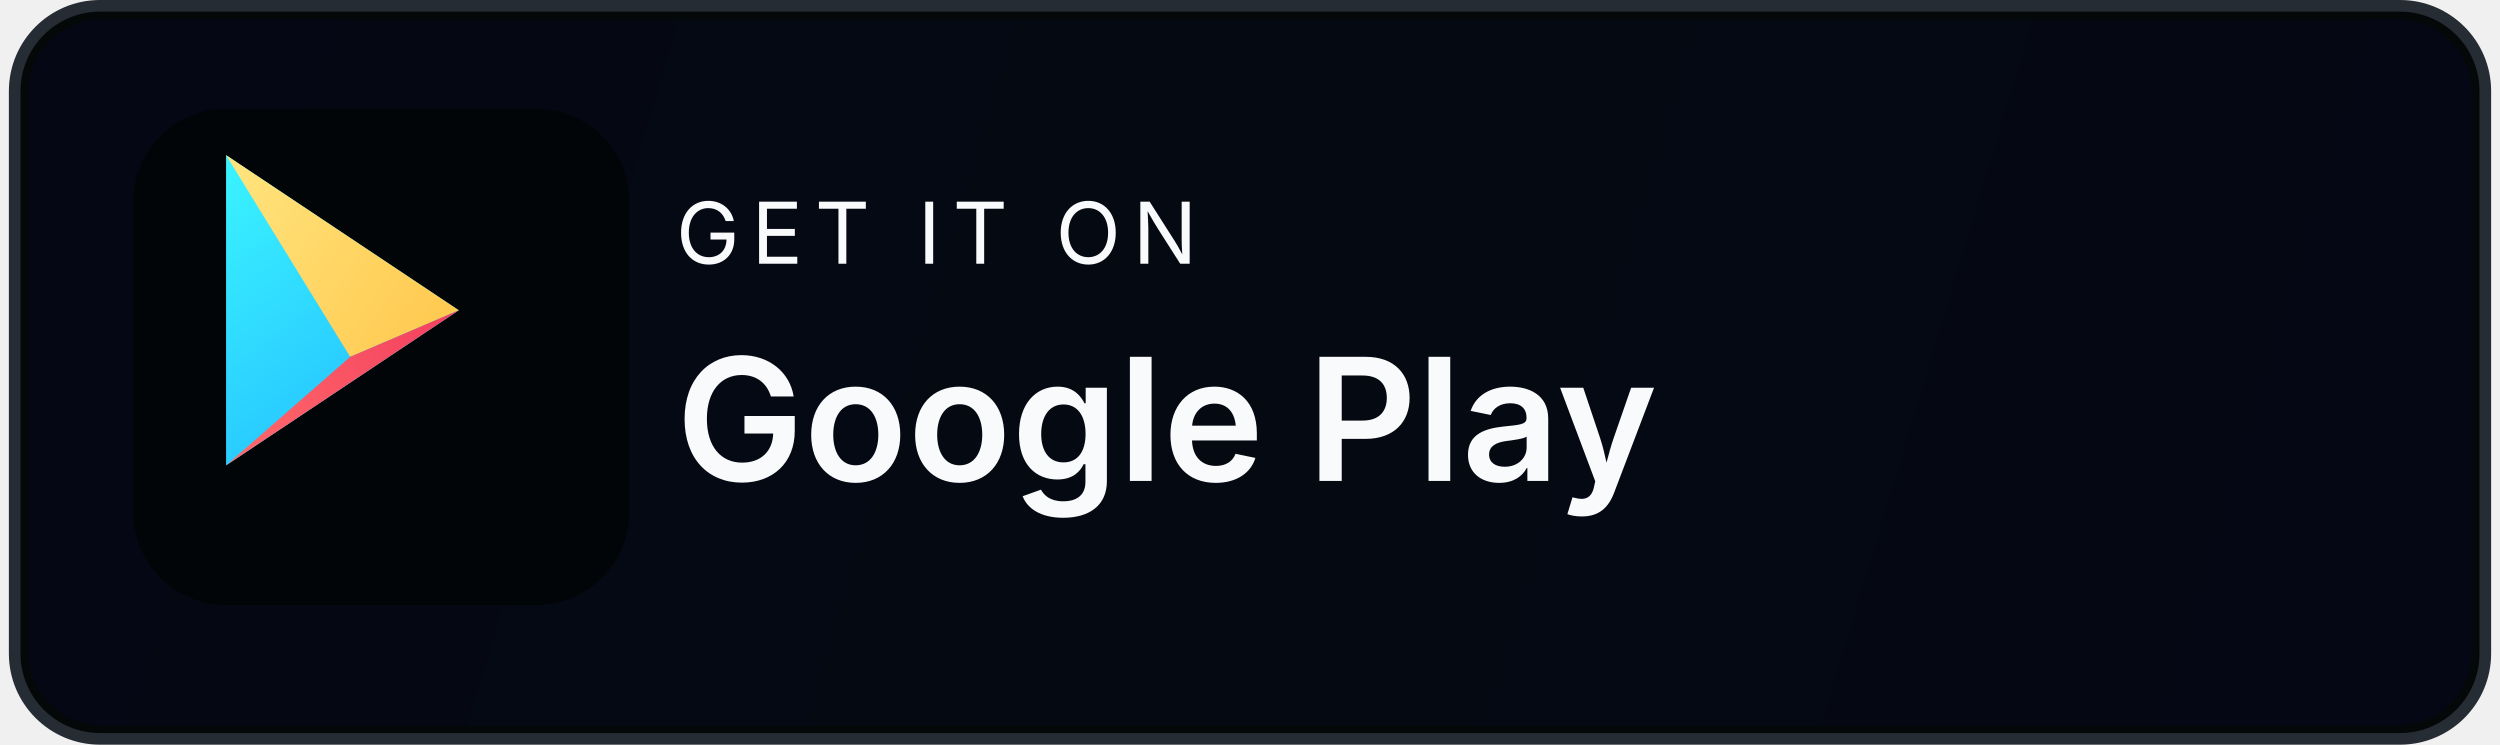
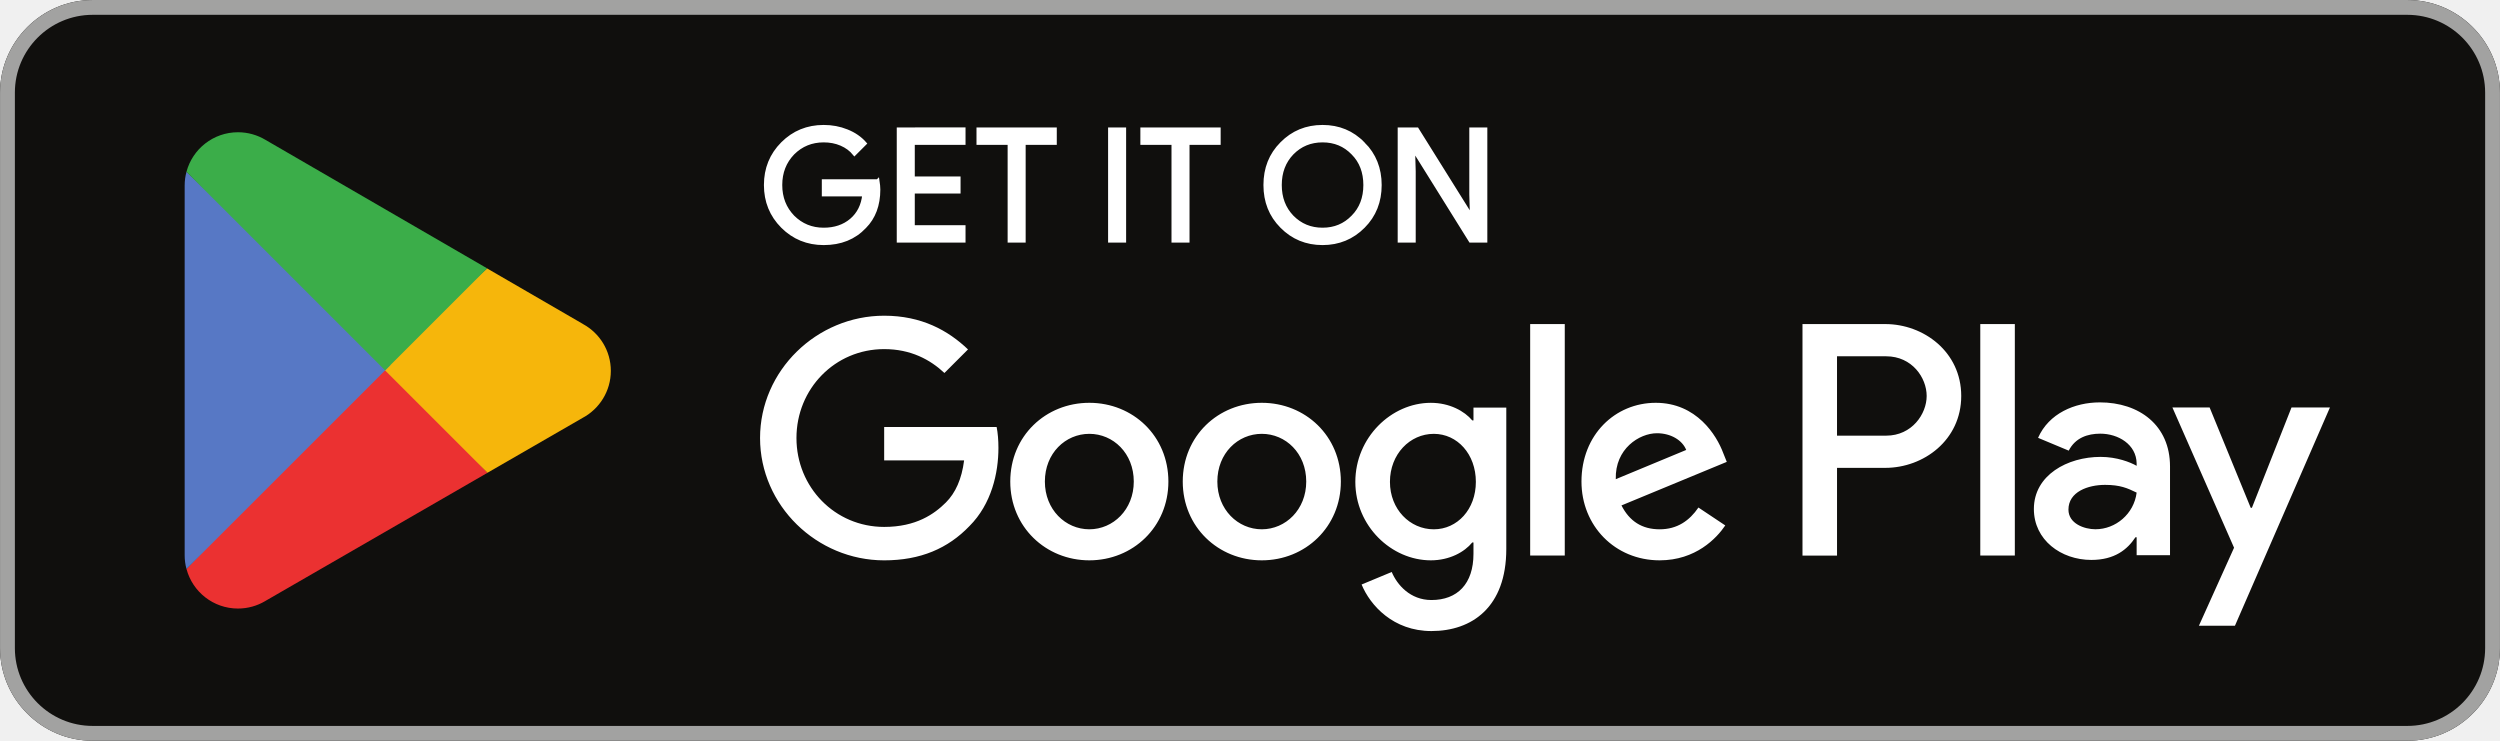
- <svg xmlns="http://www.w3.org/2000/svg" width="564" height="168" viewBox="0 0 320 96" fill="none">
-   <rect x="0.75" y="0.75" width="318.5" height="94.5" rx="11" fill="#050809" stroke="#262C33" stroke-width="1.5" />
-   <rect x="2.5" y="2.5" width="315" height="91" rx="9.5" fill="url(#bgGradient)" />
-   <g transform="translate(18 16)">
-     <rect x="-2" y="-2" width="64" height="64" rx="12" fill="#020407" opacity="0.9" />
-     <path d="M10 4L10 44L40 24L10 4Z" fill="url(#playBlue)" />
-     <path d="M40 24L10 4L26 30L40 24Z" fill="url(#playGold)" />
-     <path d="M26 30L10 44L40 24L26 30Z" fill="url(#playRed)" />
-   </g>
-   <g fill="#F9FAFB">
-     <text x="86" y="34" font-family="system-ui, -apple-system, BlinkMacSystemFont, 'Segoe UI', sans-serif" font-size="11" letter-spacing="0.14em" style="text-transform:uppercase">GET IT ON</text>
-     <text x="86" y="62" font-family="system-ui, -apple-system, BlinkMacSystemFont, 'Segoe UI', sans-serif" font-size="22" font-weight="600">Google Play</text>
-   </g>
-   <defs>
-     <linearGradient id="bgGradient" x1="0" y1="0" x2="320" y2="96" gradientUnits="userSpaceOnUse">
-       <stop offset="0" stop-color="#050814" />
-       <stop offset="0.5" stop-color="#050912" />
-       <stop offset="1" stop-color="#050814" />
-     </linearGradient>
-     <linearGradient id="playBlue" x1="10" y1="4" x2="40" y2="44" gradientUnits="userSpaceOnUse">
-       <stop stop-color="#3BF4FF" />
-       <stop offset="1" stop-color="#1FB6FF" />
-     </linearGradient>
-     <linearGradient id="playGold" x1="10" y1="4" x2="40" y2="24" gradientUnits="userSpaceOnUse">
-       <stop stop-color="#FFE57F" />
-       <stop offset="1" stop-color="#FFC94F" />
-     </linearGradient>
-     <linearGradient id="playRed" x1="10" y1="44" x2="40" y2="24" gradientUnits="userSpaceOnUse">
-       <stop stop-color="#FF6B6B" />
-       <stop offset="1" stop-color="#F43F5E" />
-     </linearGradient>
-   </defs>
+ <svg xmlns="http://www.w3.org/2000/svg" id="svg51" width="180" height="53.333" version="1.1" viewBox="0 0 180 53.333" preserveAspectRatio="none" xml:space="preserve">
+   <path id="path11" d="m173.33 53.333h-166.66c-3.667 0-6.667-3-6.667-6.667v-39.999c0-3.667 3-6.667 6.667-6.667h166.66c3.667 0 6.667 3 6.667 6.667v39.999c0 3.667-3 6.667-6.667 6.667" fill="#100f0d" stroke-width=".133" />
+   <path id="path13" d="m173.33 1e-3h-166.66c-3.667 0-6.667 3-6.667 6.667v39.999c0 3.667 3 6.667 6.667 6.667h166.66c3.667 0 6.667-3 6.667-6.667v-39.999c0-3.667-3-6.667-6.667-6.667zm0 1.066c3.088 0 5.6 2.513 5.6 5.6v39.999c0 3.088-2.512 5.6-5.6 5.6h-166.66c-3.088 0-5.599-2.513-5.599-5.6v-39.999c0-3.088 2.511-5.6 5.599-5.6h166.66" fill="#a2a2a1" stroke-width=".133" />
+   <path id="path35" d="m142.58 40h2.488v-16.669h-2.488zm22.409-10.664-2.852 7.226h-0.085l-2.96-7.226h-2.68l4.44 10.1-2.532 5.619h2.595l6.841-15.718zm-14.11 8.771c-0.813 0-1.951-0.408-1.951-1.416 0-1.286 1.416-1.78 2.637-1.78 1.093 0 1.609 0.235 2.273 0.557-0.193 1.544-1.523 2.638-2.96 2.638zm0.301-9.135c-1.801 0-3.667 0.794-4.439 2.552l2.208 0.922c0.472-0.922 1.351-1.222 2.273-1.222 1.287 0 2.595 0.771 2.616 2.144v0.171c-0.451-0.257-1.416-0.643-2.595-0.643-2.381 0-4.804 1.308-4.804 3.752 0 2.23 1.952 3.667 4.139 3.667 1.672 0 2.596-0.751 3.173-1.63h0.087v1.287h2.403v-6.391c0-2.959-2.211-4.61-5.061-4.61zm-15.376 2.394h-3.539v-5.713h3.539c1.86 0 2.916 1.54 2.916 2.857 0 1.292-1.056 2.857-2.916 2.857zm-0.064-8.034h-5.961v16.669h2.487v-6.315h3.475c2.757 0 5.468-1.996 5.468-5.176 0-3.18-2.711-5.177-5.468-5.177zm-32.507 14.778c-1.719 0-3.157-1.44-3.157-3.415 0-1.998 1.438-3.458 3.157-3.458 1.697 0 3.029 1.46 3.029 3.458 0 1.975-1.332 3.415-3.029 3.415zm2.857-7.84h-0.086c-0.558-0.666-1.633-1.267-2.985-1.267-2.836 0-5.435 2.492-5.435 5.692 0 3.179 2.599 5.649 5.435 5.649 1.353 0 2.427-0.602 2.985-1.288h0.086v0.816c0 2.17-1.16 3.33-3.029 3.33-1.524 0-2.47-1.095-2.857-2.019l-2.169 0.902c0.622 1.503 2.276 3.351 5.026 3.351 2.922 0 5.392-1.719 5.392-5.908v-10.181h-2.363zm4.082 9.73h2.491v-16.669h-2.491zm6.164-5.499c-0.064-2.191 1.698-3.308 2.965-3.308 0.989 0 1.825 0.494 2.106 1.203zm7.733-1.891c-0.472-1.267-1.911-3.608-4.854-3.608-2.922 0-5.349 2.298-5.349 5.671 0 3.179 2.406 5.671 5.628 5.671 2.599 0 4.103-1.589 4.726-2.513l-1.933-1.289c-0.645 0.945-1.525 1.568-2.793 1.568-1.267 0-2.169-0.58-2.748-1.719l7.582-3.136zm-60.409-1.868v2.406h5.756c-0.172 1.353-0.623 2.341-1.31 3.029-0.838 0.837-2.148 1.761-4.446 1.761-3.544 0-6.315-2.857-6.315-6.401s2.771-6.401 6.315-6.401c1.912 0 3.308 0.752 4.339 1.719l1.697-1.697c-1.44-1.375-3.351-2.427-6.036-2.427-4.855 0-8.936 3.952-8.936 8.807 0 4.854 4.081 8.807 8.936 8.807 2.62 0 4.597-0.859 6.143-2.47 1.59-1.59 2.084-3.823 2.084-5.628 0-0.558-0.043-1.073-0.129-1.503zm14.772 7.367c-1.719 0-3.201-1.418-3.201-3.437 0-2.041 1.482-3.436 3.201-3.436 1.718 0 3.2 1.396 3.2 3.436 0 2.019-1.482 3.437-3.2 3.437zm0-9.107c-3.137 0-5.693 2.384-5.693 5.671 0 3.265 2.556 5.671 5.693 5.671 3.136 0 5.692-2.406 5.692-5.671 0-3.287-2.556-5.671-5.692-5.671zm12.417 9.107c-1.718 0-3.2-1.418-3.2-3.437 0-2.041 1.483-3.436 3.2-3.436 1.719 0 3.2 1.396 3.2 3.436 0 2.019-1.482 3.437-3.2 3.437zm0-9.107c-3.136 0-5.691 2.384-5.691 5.671 0 3.265 2.556 5.671 5.691 5.671 3.137 0 5.693-2.406 5.693-5.671 0-3.287-2.556-5.671-5.693-5.671" fill="#fff" stroke-width=".133" />
+   <path id="path37" d="m27.622 25.899-14.194 15.066c5.34e-4 0.003 0.002 0.006 0.002 0.009 0.435 1.636 1.93 2.841 3.703 2.841 0.709 0 1.375-0.192 1.945-0.528l0.045-0.027 15.978-9.22-7.479-8.141" fill="#eb3131" stroke-width=".133" />
+   <path id="path39" d="m41.983 23.334-0.014-0.009-6.898-3.999-7.772 6.916 7.799 7.798 6.862-3.959c1.203-0.649 2.02-1.918 2.02-3.38 0-1.452-0.806-2.714-1.997-3.365" fill="#f6b60b" stroke-width=".133" />
+   <path id="path41" d="m13.426 12.37c-0.085 0.315-0.13 0.644-0.13 0.987v26.623c0 0.342 0.044 0.672 0.131 0.986l14.684-14.681-14.684-13.914" fill="#5778c5" stroke-width=".133" />
+   <path id="path43" d="m27.727 26.668 7.347-7.345-15.96-9.253c-0.58-0.347-1.257-0.548-1.982-0.548-1.773 0-3.27 1.207-3.705 2.845-5.34e-4 0.002-5.34e-4 0.003-5.34e-4 0.004l14.3 14.298" fill="#3bad49" stroke-width=".133" />
+   <path id="path33" d="m63.193 13.042h-3.889v0.963h2.915c-0.079 0.785-0.392 1.402-0.919 1.85-0.527 0.448-1.2 0.673-1.996 0.673-0.873 0-1.613-0.304-2.219-0.908-0.594-0.617-0.896-1.379-0.896-2.298 0-0.919 0.302-1.681 0.896-2.298 0.606-0.604 1.346-0.906 2.219-0.906 0.448 0 0.875 0.077 1.267 0.246 0.392 0.169 0.706 0.404 0.952 0.706l0.74-0.74c-0.335-0.381-0.76-0.673-1.288-0.885-0.527-0.213-1.077-0.315-1.671-0.315-1.165 0-2.152 0.404-2.958 1.21-0.806 0.808-1.21 1.804-1.21 2.981 0 1.177 0.404 2.175 1.21 2.981 0.806 0.806 1.794 1.21 2.958 1.21 1.223 0 2.198-0.392 2.948-1.188 0.66-0.662 0.998-1.558 0.998-2.679 0-0.19-0.023-0.392-0.056-0.604zm1.507-3.733v8.025h4.685v-0.985h-3.654v-2.546h3.296v-0.963h-3.296v-2.544h3.654v-0.988zm11.255 0.988v-0.988h-5.514v0.988h2.242v7.037h1.031v-7.037zm4.992-0.988h-1.031v8.025h1.031zm6.807 0.988v-0.988h-5.514v0.988h2.241v7.037h1.031v-7.037zm10.406 0.056c-0.796-0.819-1.771-1.223-2.935-1.223-1.167 0-2.142 0.404-2.937 1.21-0.796 0.796-1.187 1.794-1.187 2.981s0.392 2.185 1.187 2.981c0.796 0.806 1.771 1.21 2.937 1.21 1.154 0 2.139-0.404 2.935-1.21 0.796-0.796 1.187-1.794 1.187-2.981 0-1.177-0.392-2.173-1.187-2.969zm-5.133 0.671c0.594-0.604 1.323-0.906 2.198-0.906 0.873 0 1.602 0.302 2.185 0.906 0.594 0.594 0.885 1.369 0.885 2.298 0 0.931-0.292 1.704-0.885 2.298-0.583 0.604-1.312 0.908-2.185 0.908-0.875 0-1.604-0.304-2.198-0.908-0.581-0.606-0.873-1.367-0.873-2.298 0-0.929 0.292-1.692 0.873-2.298zm8.771 1.312-0.044-1.548h0.044l4.079 6.546h1.077v-8.025h-1.031v4.696l0.044 1.548h-0.044l-3.9-6.244h-1.256v8.025h1.031z" fill="#fff" stroke="#fff" stroke-miterlimit="10" stroke-width=".267" />
</svg>
